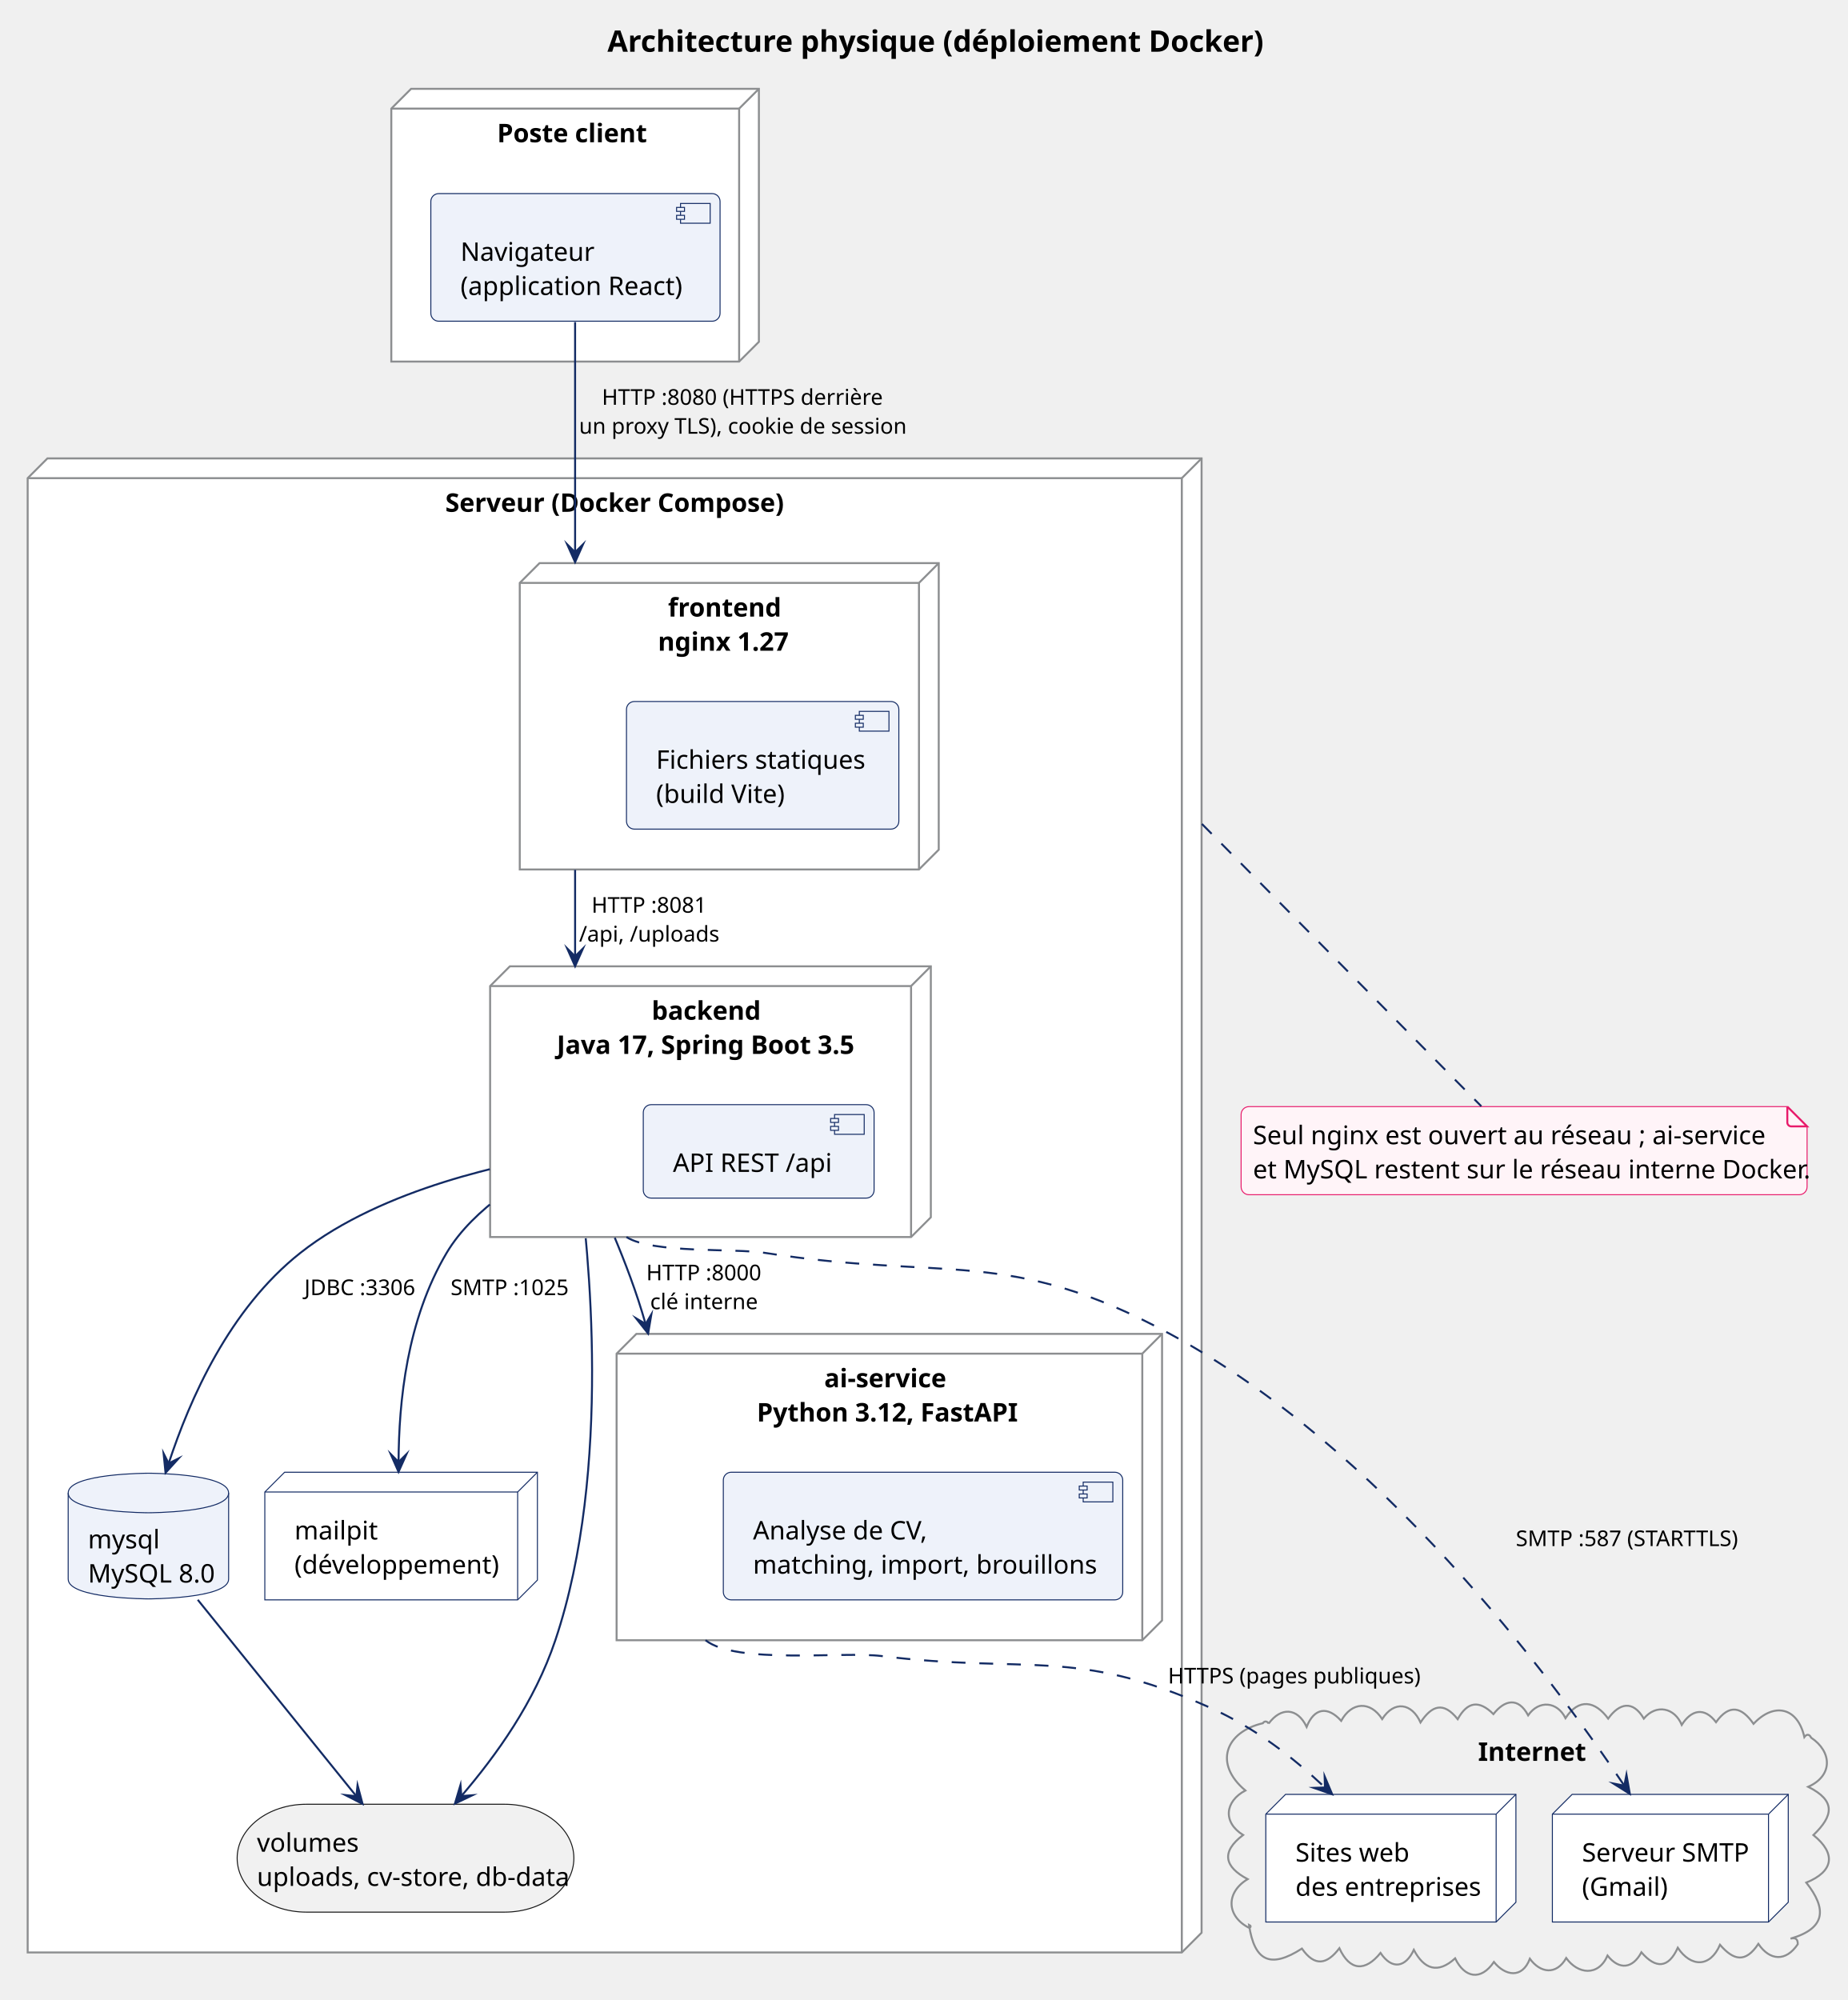
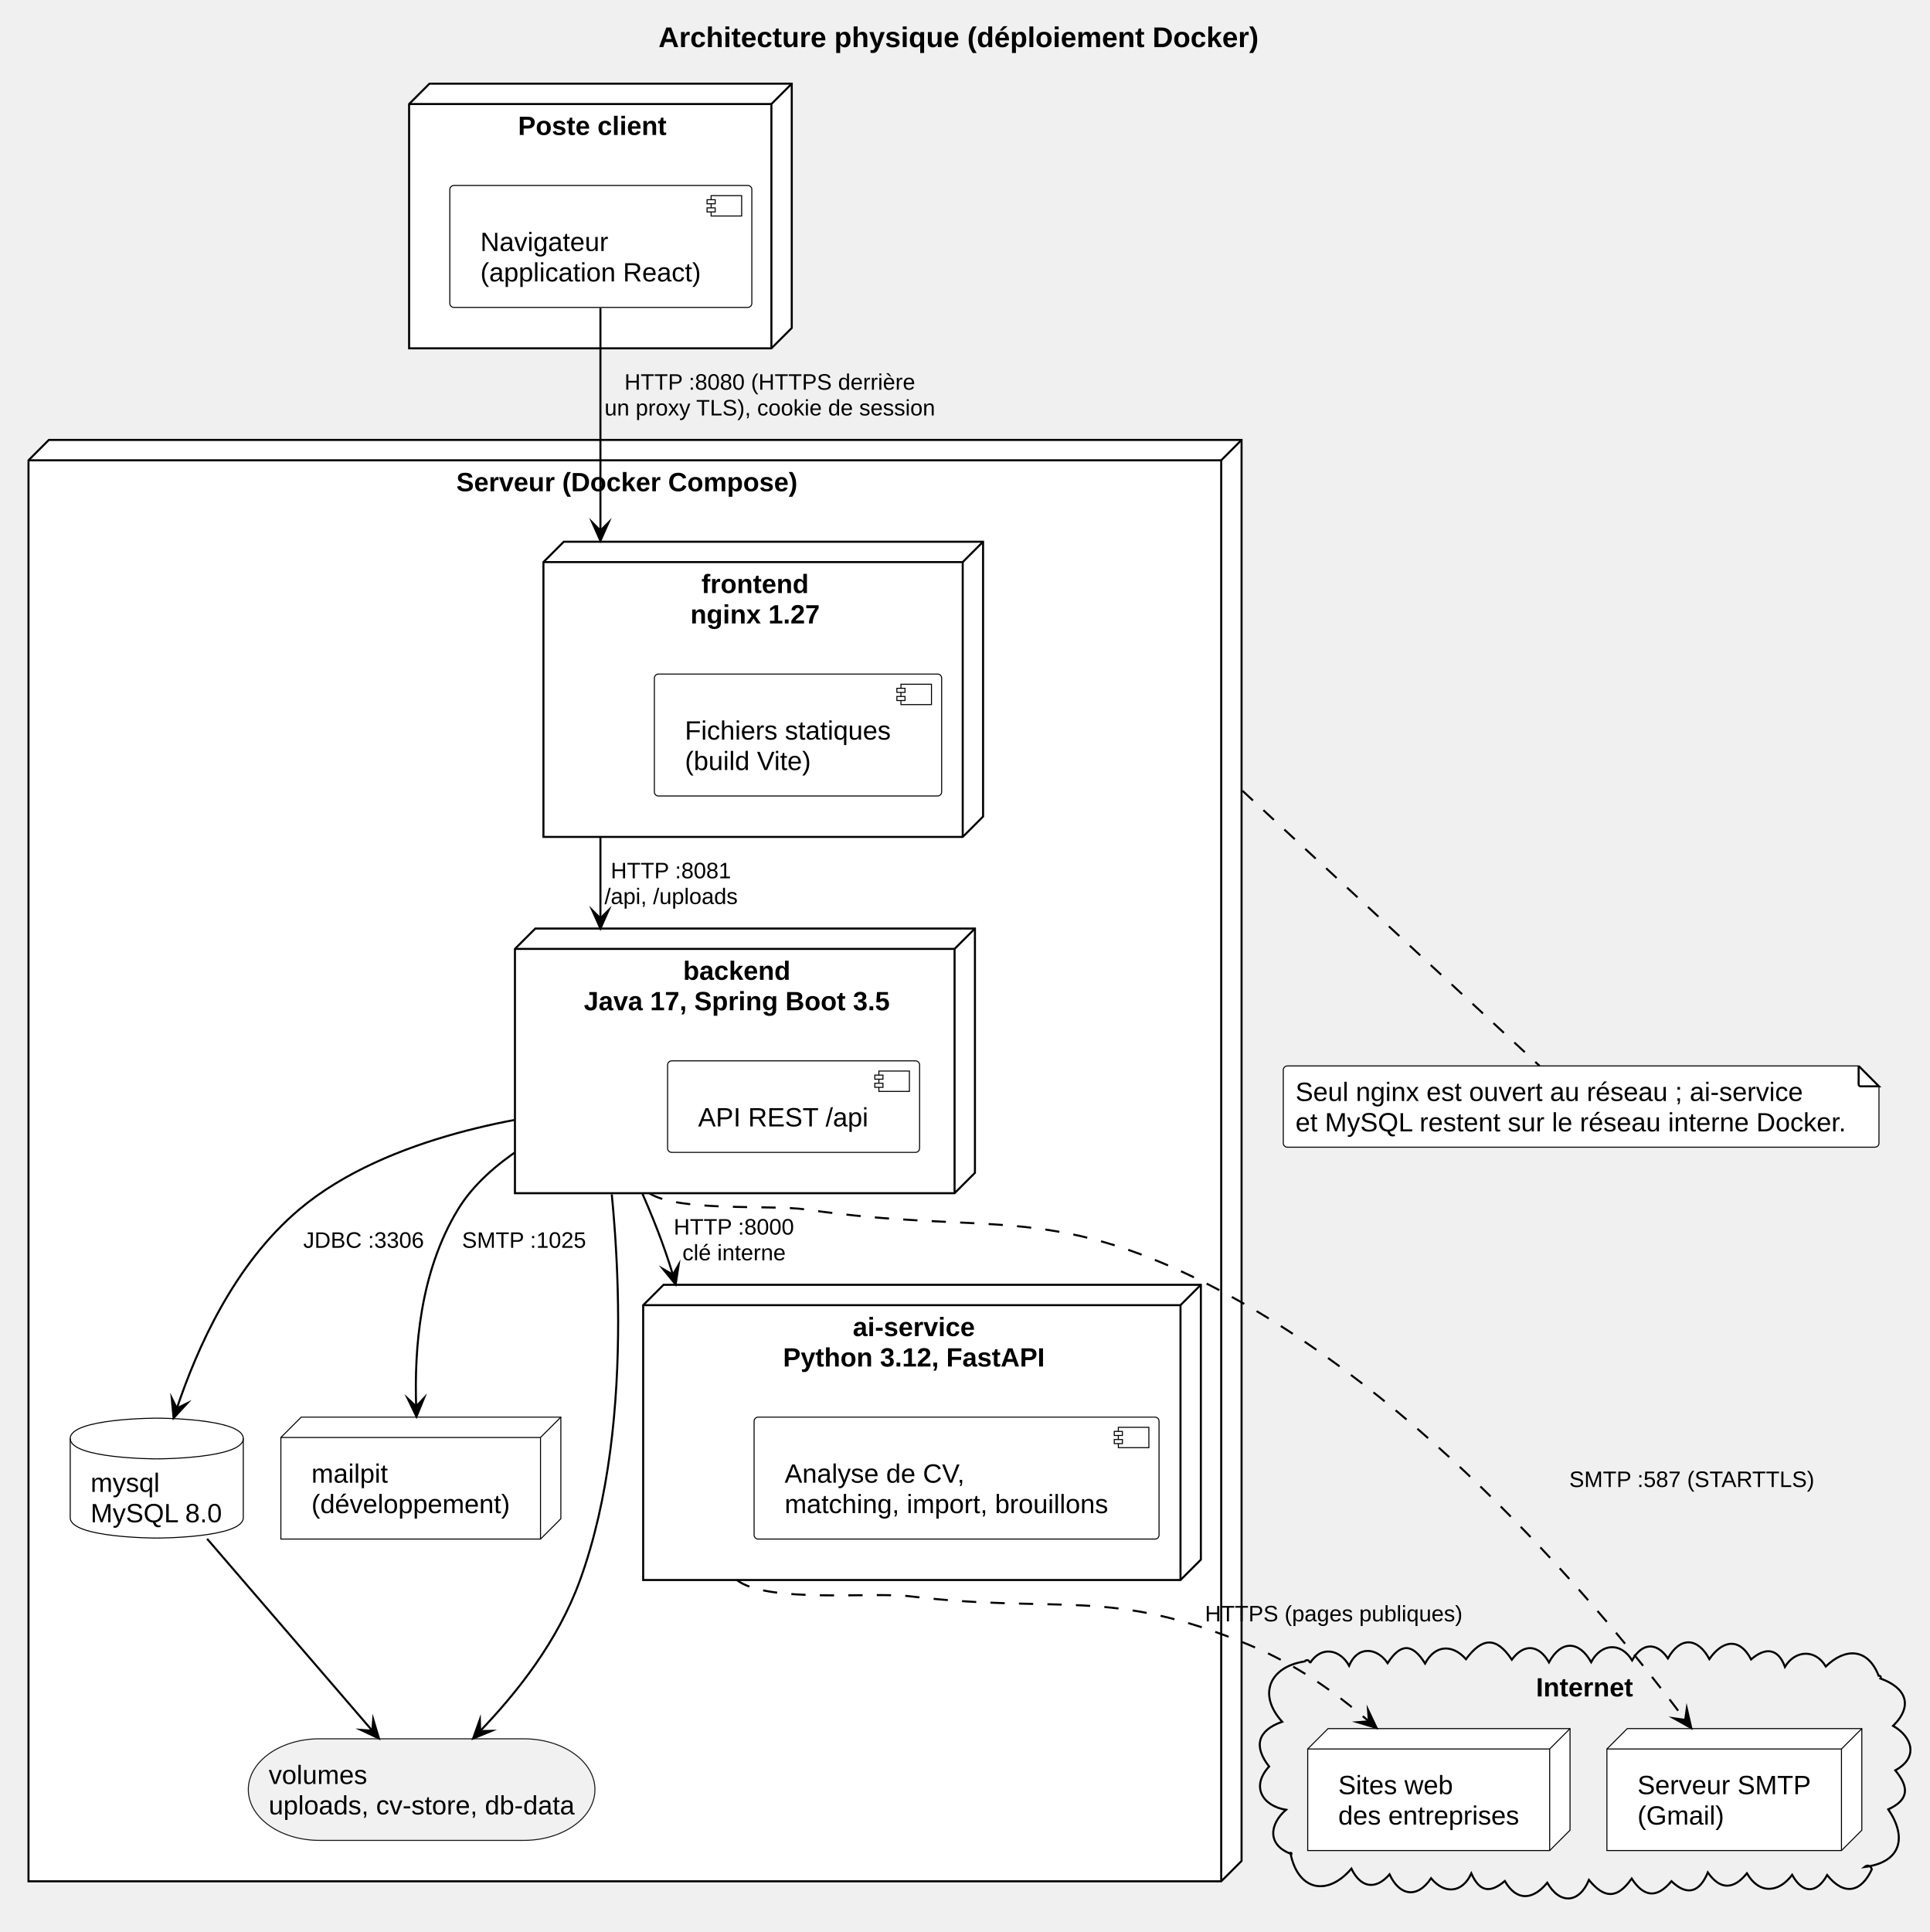
- <svg xmlns="http://www.w3.org/2000/svg" version="1.1" data-diagram-type="DESCRIPTION" style="width:935px;height:1012px;background:#FFFFFF;" width="935px" height="1012px" viewBox="0 0 935 1012" zoomAndPan="magnify" preserveAspectRatio="none" contentStyleType="text/css">
+ <svg xmlns="http://www.w3.org/2000/svg" version="1.1" data-diagram-type="DESCRIPTION" style="width:948px;height:949px;background:#FFFFFF;" width="948px" height="949px" viewBox="0 0 948 949" zoomAndPan="magnify" preserveAspectRatio="none" contentStyleType="text/css">
  <defs />
  <g font-family="sans-serif" lengthAdjust="spacing">
    <g class="title" data-source-line="3">
-       <text x="307.357" y="26.187" fill="#000" font-size="15" textLength="313.572" font-weight="700" font-family="'Segoe UI'">Architecture physique (déploiement Docker)</text>
+       <text x="323.523" y="23.132" fill="#000" font-size="14" textLength="294.841" font-weight="700" font-family="'Arial'">Architecture physique (déploiement Docker)</text>
    </g>
    <g class="cluster" data-qualified-name="client" id="ent0001" data-source-line="5">
-       <polygon points="198,54.951,208,44.951,384,44.951,384,172.951,374,182.951,198,182.951,198,54.951" fill="#FFF" style="stroke:#8C8E90;stroke-width:1;stroke-linejoin:miter;stroke-miterlimit:10;" />
-       <line x1="374" y1="54.951" x2="384" y2="44.951" style="stroke:#8C8E90;stroke-width:1;" />
-       <line x1="198" y1="54.951" x2="374" y2="54.951" style="stroke:#8C8E90;stroke-width:1;" />
-       <line x1="374" y1="54.951" x2="374" y2="182.951" style="stroke:#8C8E90;stroke-width:1;" />
-       <text x="251.542" y="71.979" fill="#000" font-size="13" textLength="70.916" font-weight="700" font-family="'Segoe UI'">Poste client</text>
+       <polygon points="201,51.099,211,41.099,389,41.099,389,161.099,379,171.099,201,171.099,201,51.099" fill="#FFF" style="stroke:#000;stroke-width:1;stroke-linejoin:miter;stroke-miterlimit:10;" />
+       <line x1="379" y1="51.099" x2="389" y2="41.099" style="stroke:#000;stroke-width:1;" />
+       <line x1="201" y1="51.099" x2="379" y2="51.099" style="stroke:#000;stroke-width:1;" />
+       <line x1="379" y1="51.099" x2="379" y2="171.099" style="stroke:#000;stroke-width:1;" />
+       <text x="254.517" y="66.292" fill="#000" font-size="13" textLength="72.966" font-weight="700" font-family="'Arial'">Poste client</text>
    </g>
    <g class="cluster" data-qualified-name="host" id="ent0003" data-source-line="9">
-       <polygon points="14,241.951,24,231.951,608,231.951,608,977.951,598,987.951,14,987.951,14,241.951" fill="#FFF" style="stroke:#8C8E90;stroke-width:1;stroke-linejoin:miter;stroke-miterlimit:10;" />
-       <line x1="598" y1="241.951" x2="608" y2="231.951" style="stroke:#8C8E90;stroke-width:1;" />
-       <line x1="14" y1="241.951" x2="598" y2="241.951" style="stroke:#8C8E90;stroke-width:1;" />
-       <line x1="598" y1="241.951" x2="598" y2="987.951" style="stroke:#8C8E90;stroke-width:1;" />
-       <text x="225.322" y="258.979" fill="#000" font-size="13" textLength="163.357" font-weight="700" font-family="'Segoe UI'">Serveur (Docker Compose)</text>
+       <polygon points="14,226.099,24,216.099,610,216.099,610,914.099,600,924.099,14,924.099,14,226.099" fill="#FFF" style="stroke:#000;stroke-width:1;stroke-linejoin:miter;stroke-miterlimit:10;" />
+       <line x1="600" y1="226.099" x2="610" y2="216.099" style="stroke:#000;stroke-width:1;" />
+       <line x1="14" y1="226.099" x2="600" y2="226.099" style="stroke:#000;stroke-width:1;" />
+       <line x1="600" y1="226.099" x2="600" y2="924.099" style="stroke:#000;stroke-width:1;" />
+       <text x="224.195" y="241.292" fill="#000" font-size="13" textLength="167.61" font-weight="700" font-family="'Arial'">Serveur (Docker Compose)</text>
    </g>
    <g class="cluster" data-qualified-name="host.nginx" id="ent0004" data-source-line="10">
-       <polygon points="263,294.951,273,284.951,475,284.951,475,429.951,465,439.951,263,439.951,263,294.951" fill="#FFF" style="stroke:#8C8E90;stroke-width:1;stroke-linejoin:miter;stroke-miterlimit:10;" />
-       <line x1="465" y1="294.951" x2="475" y2="284.951" style="stroke:#8C8E90;stroke-width:1;" />
-       <line x1="263" y1="294.951" x2="465" y2="294.951" style="stroke:#8C8E90;stroke-width:1;" />
-       <line x1="465" y1="294.951" x2="465" y2="439.951" style="stroke:#8C8E90;stroke-width:1;" />
-       <text x="338.013" y="311.979" fill="#000" font-size="13" textLength="53.974" font-weight="700" font-family="'Segoe UI'">frontend</text>
-       <text x="332.903" y="329.271" fill="#000" font-size="13" textLength="64.194" font-weight="700" font-family="'Segoe UI'">nginx 1.27</text>
+       <polygon points="267,276.099,277,266.099,483,266.099,483,401.099,473,411.099,267,411.099,267,276.099" fill="#FFF" style="stroke:#000;stroke-width:1;stroke-linejoin:miter;stroke-miterlimit:10;" />
+       <line x1="473" y1="276.099" x2="483" y2="266.099" style="stroke:#000;stroke-width:1;" />
+       <line x1="267" y1="276.099" x2="473" y2="276.099" style="stroke:#000;stroke-width:1;" />
+       <line x1="473" y1="276.099" x2="473" y2="411.099" style="stroke:#000;stroke-width:1;" />
+       <text x="344.645" y="291.292" fill="#000" font-size="13" textLength="52.711" font-weight="700" font-family="'Arial'">frontend</text>
+       <text x="339.211" y="306.241" fill="#000" font-size="13" textLength="63.578" font-weight="700" font-family="'Arial'">nginx 1.27</text>
    </g>
    <g class="cluster" data-qualified-name="host.backend" id="ent0006" data-source-line="13">
-       <polygon points="248,498.951,258,488.951,471,488.951,471,615.951,461,625.951,248,625.951,248,498.951" fill="#FFF" style="stroke:#8C8E90;stroke-width:1;stroke-linejoin:miter;stroke-miterlimit:10;" />
-       <line x1="461" y1="498.951" x2="471" y2="488.951" style="stroke:#8C8E90;stroke-width:1;" />
-       <line x1="248" y1="498.951" x2="461" y2="498.951" style="stroke:#8C8E90;stroke-width:1;" />
-       <line x1="461" y1="498.951" x2="461" y2="625.951" style="stroke:#8C8E90;stroke-width:1;" />
-       <text x="329.744" y="515.979" fill="#000" font-size="13" textLength="51.511" font-weight="700" font-family="'Segoe UI'">backend</text>
-       <text x="281.728" y="533.271" fill="#000" font-size="13" textLength="147.545" font-weight="700" font-family="'Segoe UI'">Java 17, Spring Boot 3.5</text>
+       <polygon points="253,466.099,263,456.099,479,456.099,479,576.099,469,586.099,253,586.099,253,466.099" fill="#FFF" style="stroke:#000;stroke-width:1;stroke-linejoin:miter;stroke-miterlimit:10;" />
+       <line x1="469" y1="466.099" x2="479" y2="456.099" style="stroke:#000;stroke-width:1;" />
+       <line x1="253" y1="466.099" x2="469" y2="466.099" style="stroke:#000;stroke-width:1;" />
+       <line x1="469" y1="466.099" x2="469" y2="586.099" style="stroke:#000;stroke-width:1;" />
+       <text x="335.629" y="481.292" fill="#000" font-size="13" textLength="52.743" font-weight="700" font-family="'Arial'">backend</text>
+       <text x="286.863" y="496.241" fill="#000" font-size="13" textLength="150.274" font-weight="700" font-family="'Arial'">Java 17, Spring Boot 3.5</text>
    </g>
    <g class="cluster" data-qualified-name="host.ai" id="ent0008" data-source-line="16">
-       <polygon points="312,684.951,322,674.951,588,674.951,588,819.951,578,829.951,312,829.951,312,684.951" fill="#FFF" style="stroke:#8C8E90;stroke-width:1;stroke-linejoin:miter;stroke-miterlimit:10;" />
-       <line x1="578" y1="684.951" x2="588" y2="674.951" style="stroke:#8C8E90;stroke-width:1;" />
-       <line x1="312" y1="684.951" x2="578" y2="684.951" style="stroke:#8C8E90;stroke-width:1;" />
-       <line x1="578" y1="684.951" x2="578" y2="829.951" style="stroke:#8C8E90;stroke-width:1;" />
-       <text x="417.058" y="701.979" fill="#000" font-size="13" textLength="57.884" font-weight="700" font-family="'Segoe UI'">ai-service</text>
-       <text x="382.946" y="719.271" fill="#000" font-size="13" textLength="126.109" font-weight="700" font-family="'Segoe UI'">Python 3.12, FastAPI</text>
+       <polygon points="316,641.099,326,631.099,590,631.099,590,766.099,580,776.099,316,776.099,316,641.099" fill="#FFF" style="stroke:#000;stroke-width:1;stroke-linejoin:miter;stroke-miterlimit:10;" />
+       <line x1="580" y1="641.099" x2="590" y2="631.099" style="stroke:#000;stroke-width:1;" />
+       <line x1="316" y1="641.099" x2="580" y2="641.099" style="stroke:#000;stroke-width:1;" />
+       <line x1="580" y1="641.099" x2="580" y2="776.099" style="stroke:#000;stroke-width:1;" />
+       <text x="419.004" y="656.292" fill="#000" font-size="13" textLength="59.992" font-weight="700" font-family="'Arial'">ai-service</text>
+       <text x="384.705" y="671.241" fill="#000" font-size="13" textLength="128.591" font-weight="700" font-family="'Arial'">Python 3.12, FastAPI</text>
    </g>
    <g class="cluster" data-qualified-name="internet" id="ent0013" data-source-line="24">
-       <path d="M641.926,872.145 C648.128,863.686 656.527,864.017 661.16,873.8 C664.962,864.143 671.814,863.155 678.634,870.742 C683.898,861.15 693.302,860.465 699.384,869.848 C705.484,860.261 714.377,861.778 718.781,871.547 C724.492,862.98 730.325,860.766 737.59,869.897 C742.573,860.935 748.393,860.116 755.667,867.338 C761.273,860.156 768.209,858.527 773.236,867.951 C778.665,860.133 787.941,860.904 792.142,869.376 C798.916,859.04 807.177,860.684 813.735,869.617 C819.345,861.809 826.151,860.081 831.77,869.608 C838.09,862.029 847.353,864.088 850.965,872.798 C855.729,865.22 862.322,863.538 868.31,871.425 C875.109,861.961 881.284,863.684 887.284,872.265 C897.541,861.298 909.562,863.689 913,878.951 C914.154,877.344 915.576,877.423 916.422,879.258 C926.986,886.306 927.648,898.453 914.95,904.124 C929.105,911.23 927.652,918.828 917.58,928.543 C929.287,937.977 927.772,946.981 913.978,952.597 C924.391,965.783 924.019,975.765 906,980.951 C908.499,980.329 909.73,981.083 909.664,983.781 C903.677,992.685 895.563,992.203 889.731,983.605 C883.244,993.38 877.227,992.069 870.324,984.06 C865.279,995.769 855.522,995.396 848.958,985.567 C844.164,996.208 837.712,996.167 830.554,987.865 C826.144,996.144 819.362,997.005 813.418,989.533 C808.685,1000.299 798.358,998.925 792.503,990.774 C787.501,999.561 779.437,998.424 774.121,991.134 C770.134,1001.55 761.456,999.641 755.924,992.76 C749.28,1002.459 741.099,1000.843 736.29,990.925 C727.471,998.958 720.554,996.405 715.397,986.629 C711.231,995.598 704.333,996.856 698.541,988.182 C690.816,997.724 683.04,997.386 677.721,985.811 C671.399,994.117 665.256,995.269 658.772,985.985 C643.036,996.12 634.759,992.685 632,973.951 C632.943,974.382 633.064,974.891 632.286,975.617 C620.496,969.773 620.095,957.594 631.318,950.85 C619.561,944.663 617.659,937.081 629.017,928.513 C618.56,922.023 619.859,911.419 630.165,905.987 C613.98,892.431 620.063,876.39 639,871.951 C639.827,870.643 641.269,870.887 641.926,872.145" style="stroke:#8C8E90;stroke-width:1;" fill="none" />
-       <text x="747.896" y="890.979" fill="#000" font-size="13" textLength="49.207" font-weight="700" font-family="'Segoe UI'">Internet</text>
+       <path d="M643.623,816.894 C649.186,808.232 658.417,810.162 662.837,818.209 C666.942,808.285 676.48,809.15 681.772,816.94 C688.141,807.016 693.977,807.127 700.164,817.109 C705.055,807.886 713.59,807.479 720.251,814.985 C728.168,804.353 735.102,803.699 742.785,815.224 C748.884,806.988 756.152,807.974 761.033,816.546 C766.942,805.619 775.748,805.768 781.766,816.441 C786.598,807.283 796.249,806.351 801.882,815.564 C806.585,807.053 813.83,806.266 819.464,814.592 C825.519,803.778 834.144,804.309 839.839,814.933 C845.967,806.062 854.395,803.81 860.356,815.103 C867.126,809.178 873.584,809.349 876.968,818.768 C881.97,810.47 891.879,809.901 897.041,818.58 C906.451,809.361 917.595,809.312 923,823.099 C923.858,823.119 924.345,823.598 923.87,824.467 C935.933,828.787 940.526,837.403 930.116,847.752 C939.435,853.063 942.887,863.25 931.185,869.591 C937.729,877.574 938.354,883.872 927.734,888.766 C937.049,902.471 934.185,914.783 916,917.099 C917.576,915.799 919.03,916.358 919.665,918.197 C914.333,929.755 905.852,931.235 897.707,921.037 C892.488,930.413 885.611,930.23 880.516,920.924 C873.876,929.843 864.277,930.555 858.298,920.164 C851.82,928.172 845.189,928.524 839.074,919.747 C835.185,929.169 829.228,931.744 821.214,924.051 C814.059,932.628 807.643,931.927 801.668,922.752 C794.635,932.758 788.329,932.785 780.672,923.429 C775.949,934.911 766.408,935.689 760.193,924.795 C753.455,933.056 745.341,934.36 739.345,923.965 C731.95,930.226 726.835,929.127 722.891,920.221 C718.473,929.961 709.666,930.582 703.117,922.599 C696.295,932.778 687.591,931.246 682.707,920.691 C675.682,928.75 668.399,927.105 663.967,917.88 C652.071,931.865 637.474,928.552 634,910.099 C634.441,910.018 634.666,910.309 634.522,910.719 C622.297,906.27 623.779,895.933 631.828,888.973 C620.35,887.095 614.395,877.633 623.529,867.71 C615.72,857.693 617.922,849.942 629.958,845.728 C617.688,832.246 623.962,818.657 641,816.099 C642.113,814.887 643.292,815.528 643.623,816.894" style="stroke:#000;stroke-width:1;" fill="none" />
+       <text x="754.665" y="833.292" fill="#000" font-size="13" textLength="47.671" font-weight="700" font-family="'Arial'">Internet</text>
    </g>
    <g class="entity" data-qualified-name="GMN25" id="ent0026" data-source-line="40">
-       <path d="M628,563.951 L628,600.533 A4,4 0 0 0 632,604.533 L910.383,604.533 A4,4 0 0 0 914.383,600.533 L914.383,569.951 L904.383,559.951 L632,559.951 A4,4 0 0 0 628,563.951" style="stroke:#E81B6B;stroke-width:0.5;" fill="#FFF4F8" />
-       <path d="M904.383,559.951 L904.383,567.951 A2,2 0 0 0 906.383,569.951 L914.383,569.951 L904.383,559.951" style="stroke:#E81B6B;stroke-width:1;" fill="#FFF4F8" />
-       <text x="634" y="578.979" fill="#000" font-size="13" textLength="242.633" font-family="'Segoe UI'">Seul nginx est ouvert au réseau ; ai-service</text>
-       <text x="634" y="596.271" fill="#000" font-size="13" textLength="265.383" font-family="'Segoe UI'">et MySQL restent sur le réseau interne Docker.</text>
+       <path d="M630.5,525.599 L630.5,561.496 A2,2 0 0 0 632.5,563.496 L921.173,563.496 A2,2 0 0 0 923.173,561.496 L923.173,533.599 L913.173,523.599 L632.5,523.599 A2,2 0 0 0 630.5,525.599" style="stroke:#000;stroke-width:0.5;" fill="#FFF" />
+       <path d="M913.173,523.599 L913.173,532.599 A1,1 0 0 0 914.173,533.599 L923.173,533.599 L913.173,523.599" style="stroke:#000;stroke-width:1;" fill="#FFF" />
+       <text x="636.5" y="540.792" fill="#000" font-size="13" textLength="249.298" font-family="'Arial'">Seul nginx est ouvert au réseau ; ai-service</text>
+       <text x="636.5" y="555.741" fill="#000" font-size="13" textLength="271.673" font-family="'Arial'">et MySQL restent sur le réseau interne Docker.</text>
    </g>
    <g class="entity" data-qualified-name="client.browser" id="ent0002" data-source-line="6">
-       <rect x="218" y="97.951" width="146.349" height="64.582" fill="#EEF2FA" style="stroke:#132B64;stroke-width:0.5;" rx="4" ry="4" />
-       <rect x="344.349" y="102.951" width="15" height="10" fill="#EEF2FA" style="stroke:#132B64;stroke-width:0.5;" />
-       <rect x="342.349" y="104.951" width="4" height="2" fill="#EEF2FA" style="stroke:#132B64;stroke-width:0.5;" />
-       <rect x="342.349" y="108.951" width="4" height="2" fill="#EEF2FA" style="stroke:#132B64;stroke-width:0.5;" />
-       <text x="233" y="131.979" fill="#000" font-size="13" textLength="63.064" font-family="'Segoe UI'">Navigateur</text>
-       <text x="233" y="149.271" fill="#000" font-size="13" textLength="106.349" font-family="'Segoe UI'">(application React)</text>
+       <rect x="221" y="91.099" width="148.386" height="59.897" fill="#FFF" style="stroke:#000;stroke-width:0.5;" rx="2" ry="2" />
+       <rect x="349.386" y="96.099" width="15" height="10" fill="#FFF" style="stroke:#000;stroke-width:0.5;" />
+       <rect x="347.386" y="98.099" width="4" height="2" fill="#FFF" style="stroke:#000;stroke-width:0.5;" />
+       <rect x="347.386" y="102.099" width="4" height="2" fill="#FFF" style="stroke:#000;stroke-width:0.5;" />
+       <text x="236" y="123.292" fill="#000" font-size="13" textLength="62.867" font-family="'Arial'">Navigateur</text>
+       <text x="236" y="138.241" fill="#000" font-size="13" textLength="108.386" font-family="'Arial'">(application React)</text>
    </g>
    <g class="entity" data-qualified-name="host.mysql" id="ent0010" data-source-line="19">
-       <path d="M34.5,755.451 C34.5,745.451 75.093,745.451 75.093,745.451 C75.093,745.451 115.685,745.451 115.685,755.451 L115.685,799.033 C115.685,809.033 75.093,809.033 75.093,809.033 C75.093,809.033 34.5,809.033 34.5,799.033 L34.5,755.451" style="stroke:#132B64;stroke-width:0.5;" fill="#EEF2FA" />
-       <path d="M34.5,755.451 C34.5,765.451 75.093,765.451 75.093,765.451 C75.093,765.451 115.685,765.451 115.685,755.451" style="stroke:#132B64;stroke-width:0.5;" fill="none" />
-       <text x="44.5" y="783.479" fill="#000" font-size="13" textLength="33.808" font-family="'Segoe UI'">mysql</text>
-       <text x="44.5" y="800.771" fill="#000" font-size="13" textLength="61.185" font-family="'Segoe UI'">MySQL 8.0</text>
+       <path d="M34.5,706.599 C34.5,696.599 77.013,696.599 77.013,696.599 C77.013,696.599 119.525,696.599 119.525,706.599 L119.525,745.496 C119.525,755.496 77.013,755.496 77.013,755.496 C77.013,755.496 34.5,755.496 34.5,745.496 L34.5,706.599" style="stroke:#000;stroke-width:0.5;" fill="#FFF" />
+       <path d="M34.5,706.599 C34.5,716.599 77.013,716.599 77.013,716.599 C77.013,716.599 119.525,716.599 119.525,706.599" style="stroke:#000;stroke-width:0.5;" fill="none" />
+       <text x="44.5" y="732.792" fill="#000" font-size="13" textLength="33.947" font-family="'Arial'">mysql</text>
+       <text x="44.5" y="747.741" fill="#000" font-size="13" textLength="65.025" font-family="'Arial'">MySQL 8.0</text>
    </g>
    <g class="entity" data-qualified-name="host.mailpit" id="ent0011" data-source-line="20">
-       <polygon points="134,754.951,144,744.951,271.932,744.951,271.932,799.533,261.932,809.533,134,809.533,134,754.951" fill="#FFF" style="stroke:#132B64;stroke-width:0.5;stroke-linejoin:miter;stroke-miterlimit:10;" />
-       <line x1="261.932" y1="754.951" x2="271.932" y2="744.951" style="stroke:#132B64;stroke-width:0.5;" />
-       <line x1="134" y1="754.951" x2="261.932" y2="754.951" style="stroke:#132B64;stroke-width:0.5;" />
-       <line x1="261.932" y1="754.951" x2="261.932" y2="809.533" style="stroke:#132B64;stroke-width:0.5;" />
-       <text x="149" y="778.979" fill="#000" font-size="13" textLength="39.305" font-family="'Segoe UI'">mailpit</text>
-       <text x="149" y="796.271" fill="#000" font-size="13" textLength="97.932" font-family="'Segoe UI'">(développement)</text>
+       <polygon points="138,706.099,148,696.099,275.557,696.099,275.557,745.996,265.557,755.996,138,755.996,138,706.099" fill="#FFF" style="stroke:#000;stroke-width:0.5;stroke-linejoin:miter;stroke-miterlimit:10;" />
+       <line x1="265.557" y1="706.099" x2="275.557" y2="696.099" style="stroke:#000;stroke-width:0.5;" />
+       <line x1="138" y1="706.099" x2="265.557" y2="706.099" style="stroke:#000;stroke-width:0.5;" />
+       <line x1="265.557" y1="706.099" x2="265.557" y2="755.996" style="stroke:#000;stroke-width:0.5;" />
+       <text x="153" y="728.292" fill="#000" font-size="13" textLength="37.565" font-family="'Arial'">mailpit</text>
+       <text x="153" y="743.241" fill="#000" font-size="13" textLength="97.557" font-family="'Arial'">(développement)</text>
    </g>
    <g class="entity" data-qualified-name="host.volumes" id="ent0012" data-source-line="21">
-       <rect x="120" y="912.951" width="170.382" height="54.582" fill="#F1F1F1" style="stroke:#181818;stroke-width:0.5;" rx="35" ry="35" />
-       <text x="130" y="936.979" fill="#000" font-size="13" textLength="47.861" font-family="'Segoe UI'">volumes</text>
-       <text x="130" y="954.271" fill="#000" font-size="13" textLength="150.382" font-family="'Segoe UI'">uploads, cv-store, db-data</text>
+       <rect x="122" y="854.099" width="170.306" height="49.897" fill="#F1F1F1" style="stroke:#181818;stroke-width:0.5;" rx="35" ry="35" />
+       <text x="132" y="876.292" fill="#000" font-size="13" textLength="48.407" font-family="'Arial'">volumes</text>
+       <text x="132" y="891.241" fill="#000" font-size="13" textLength="150.306" font-family="'Arial'">uploads, cv-store, db-data</text>
    </g>
    <g class="entity" data-qualified-name="host.nginx.static" id="ent0005" data-source-line="11">
-       <rect x="317" y="354.951" width="137.817" height="64.582" fill="#EEF2FA" style="stroke:#132B64;stroke-width:0.5;" rx="4" ry="4" />
-       <rect x="434.817" y="359.951" width="15" height="10" fill="#EEF2FA" style="stroke:#132B64;stroke-width:0.5;" />
-       <rect x="432.817" y="361.951" width="4" height="2" fill="#EEF2FA" style="stroke:#132B64;stroke-width:0.5;" />
-       <rect x="432.817" y="365.951" width="4" height="2" fill="#EEF2FA" style="stroke:#132B64;stroke-width:0.5;" />
-       <text x="332" y="388.979" fill="#000" font-size="13" textLength="97.817" font-family="'Segoe UI'">Fichiers statiques</text>
-       <text x="332" y="406.271" fill="#000" font-size="13" textLength="62.785" font-family="'Segoe UI'">(build Vite)</text>
+       <rect x="321.5" y="331.099" width="141.15" height="59.897" fill="#FFF" style="stroke:#000;stroke-width:0.5;" rx="2" ry="2" />
+       <rect x="442.65" y="336.099" width="15" height="10" fill="#FFF" style="stroke:#000;stroke-width:0.5;" />
+       <rect x="440.65" y="338.099" width="4" height="2" fill="#FFF" style="stroke:#000;stroke-width:0.5;" />
+       <rect x="440.65" y="342.099" width="4" height="2" fill="#FFF" style="stroke:#000;stroke-width:0.5;" />
+       <text x="336.5" y="363.292" fill="#000" font-size="13" textLength="101.15" font-family="'Arial'">Fichiers statiques</text>
+       <text x="336.5" y="378.241" fill="#000" font-size="13" textLength="62.137" font-family="'Arial'">(build Vite)</text>
    </g>
    <g class="entity" data-qualified-name="host.backend.api" id="ent0007" data-source-line="14">
-       <rect x="325.5" y="558.951" width="116.788" height="47.291" fill="#EEF2FA" style="stroke:#132B64;stroke-width:0.5;" rx="4" ry="4" />
-       <rect x="422.288" y="563.951" width="15" height="10" fill="#EEF2FA" style="stroke:#132B64;stroke-width:0.5;" />
-       <rect x="420.288" y="565.951" width="4" height="2" fill="#EEF2FA" style="stroke:#132B64;stroke-width:0.5;" />
-       <rect x="420.288" y="569.951" width="4" height="2" fill="#EEF2FA" style="stroke:#132B64;stroke-width:0.5;" />
-       <text x="340.5" y="592.979" fill="#000" font-size="13" textLength="76.788" font-family="'Segoe UI'">API REST /api</text>
+       <rect x="328" y="521.099" width="123.808" height="44.949" fill="#FFF" style="stroke:#000;stroke-width:0.5;" rx="2" ry="2" />
+       <rect x="431.808" y="526.099" width="15" height="10" fill="#FFF" style="stroke:#000;stroke-width:0.5;" />
+       <rect x="429.808" y="528.099" width="4" height="2" fill="#FFF" style="stroke:#000;stroke-width:0.5;" />
+       <rect x="429.808" y="532.099" width="4" height="2" fill="#FFF" style="stroke:#000;stroke-width:0.5;" />
+       <text x="343" y="553.292" fill="#000" font-size="13" textLength="83.808" font-family="'Arial'">API REST /api</text>
    </g>
    <g class="entity" data-qualified-name="host.ai.aicomp" id="ent0009" data-source-line="17">
-       <rect x="366" y="744.951" width="202.1" height="64.582" fill="#EEF2FA" style="stroke:#132B64;stroke-width:0.5;" rx="4" ry="4" />
-       <rect x="548.1" y="749.951" width="15" height="10" fill="#EEF2FA" style="stroke:#132B64;stroke-width:0.5;" />
-       <rect x="546.1" y="751.951" width="4" height="2" fill="#EEF2FA" style="stroke:#132B64;stroke-width:0.5;" />
-       <rect x="546.1" y="755.951" width="4" height="2" fill="#EEF2FA" style="stroke:#132B64;stroke-width:0.5;" />
-       <text x="381" y="778.979" fill="#000" font-size="13" textLength="84.627" font-family="'Segoe UI'">Analyse de CV,</text>
-       <text x="381" y="796.271" fill="#000" font-size="13" textLength="162.1" font-family="'Segoe UI'">matching, import, brouillons</text>
+       <rect x="370.5" y="696.099" width="198.958" height="59.897" fill="#FFF" style="stroke:#000;stroke-width:0.5;" rx="2" ry="2" />
+       <rect x="549.458" y="701.099" width="15" height="10" fill="#FFF" style="stroke:#000;stroke-width:0.5;" />
+       <rect x="547.458" y="703.099" width="4" height="2" fill="#FFF" style="stroke:#000;stroke-width:0.5;" />
+       <rect x="547.458" y="707.099" width="4" height="2" fill="#FFF" style="stroke:#000;stroke-width:0.5;" />
+       <text x="385.5" y="728.292" fill="#000" font-size="13" textLength="89.604" font-family="'Arial'">Analyse de CV,</text>
+       <text x="385.5" y="743.241" fill="#000" font-size="13" textLength="158.958" font-family="'Arial'">matching, import, brouillons</text>
    </g>
    <g class="entity" data-qualified-name="internet.smtp" id="ent0014" data-source-line="25">
-       <polygon points="785.5,917.951,795.5,907.951,904.858,907.951,904.858,962.533,894.858,972.533,785.5,972.533,785.5,917.951" fill="#FFF" style="stroke:#132B64;stroke-width:0.5;stroke-linejoin:miter;stroke-miterlimit:10;" />
-       <line x1="894.858" y1="917.951" x2="904.858" y2="907.951" style="stroke:#132B64;stroke-width:0.5;" />
-       <line x1="785.5" y1="917.951" x2="894.858" y2="917.951" style="stroke:#132B64;stroke-width:0.5;" />
-       <line x1="894.858" y1="917.951" x2="894.858" y2="972.533" style="stroke:#132B64;stroke-width:0.5;" />
-       <text x="800.5" y="941.979" fill="#000" font-size="13" textLength="79.358" font-family="'Segoe UI'">Serveur SMTP</text>
-       <text x="800.5" y="959.271" fill="#000" font-size="13" textLength="40.873" font-family="'Segoe UI'">(Gmail)</text>
+       <polygon points="789.5,859.099,799.5,849.099,914.743,849.099,914.743,898.996,904.743,908.996,789.5,908.996,789.5,859.099" fill="#FFF" style="stroke:#000;stroke-width:0.5;stroke-linejoin:miter;stroke-miterlimit:10;" />
+       <line x1="904.743" y1="859.099" x2="914.743" y2="849.099" style="stroke:#000;stroke-width:0.5;" />
+       <line x1="789.5" y1="859.099" x2="904.743" y2="859.099" style="stroke:#000;stroke-width:0.5;" />
+       <line x1="904.743" y1="859.099" x2="904.743" y2="908.996" style="stroke:#000;stroke-width:0.5;" />
+       <text x="804.5" y="881.292" fill="#000" font-size="13" textLength="85.243" font-family="'Arial'">Serveur SMTP</text>
+       <text x="804.5" y="896.241" fill="#000" font-size="13" textLength="42.605" font-family="'Arial'">(Gmail)</text>
    </g>
    <g class="entity" data-qualified-name="internet.sites" id="ent0015" data-source-line="26">
-       <polygon points="640.5,917.951,650.5,907.951,767.05,907.951,767.05,962.533,757.05,972.533,640.5,972.533,640.5,917.951" fill="#FFF" style="stroke:#132B64;stroke-width:0.5;stroke-linejoin:miter;stroke-miterlimit:10;" />
-       <line x1="757.05" y1="917.951" x2="767.05" y2="907.951" style="stroke:#132B64;stroke-width:0.5;" />
-       <line x1="640.5" y1="917.951" x2="757.05" y2="917.951" style="stroke:#132B64;stroke-width:0.5;" />
-       <line x1="757.05" y1="917.951" x2="757.05" y2="972.533" style="stroke:#132B64;stroke-width:0.5;" />
-       <text x="655.5" y="941.979" fill="#000" font-size="13" textLength="54.171" font-family="'Segoe UI'">Sites web</text>
-       <text x="655.5" y="959.271" fill="#000" font-size="13" textLength="86.55" font-family="'Segoe UI'">des entreprises</text>
+       <polygon points="642.5,859.099,652.5,849.099,771.38,849.099,771.38,898.996,761.38,908.996,642.5,908.996,642.5,859.099" fill="#FFF" style="stroke:#000;stroke-width:0.5;stroke-linejoin:miter;stroke-miterlimit:10;" />
+       <line x1="761.38" y1="859.099" x2="771.38" y2="849.099" style="stroke:#000;stroke-width:0.5;" />
+       <line x1="642.5" y1="859.099" x2="761.38" y2="859.099" style="stroke:#000;stroke-width:0.5;" />
+       <line x1="761.38" y1="859.099" x2="761.38" y2="908.996" style="stroke:#000;stroke-width:0.5;" />
+       <text x="657.5" y="881.292" fill="#000" font-size="13" textLength="56.361" font-family="'Arial'">Sites web</text>
+       <text x="657.5" y="896.241" fill="#000" font-size="13" textLength="88.88" font-family="'Arial'">des entreprises</text>
    </g>
    <g class="link" data-entity-1="ent0002" data-entity-2="ent0004" id="lnk16" data-link-type="dependency">
-       <polygon points="291,284.444,295,275.444,291,279.444,287,275.444,291,284.444" fill="#132B64" style="stroke:#132B64;stroke-width:1;stroke-linejoin:miter;stroke-miterlimit:10;" />
-       <path d="M291,162.975 C291,191.558 291,235.415 291,276.731 C291,279.313 291,276.886 291,279.444" style="stroke:#132B64;stroke-width:1;" fill="none" />
-       <text x="304.559" y="204.821" fill="#000" font-size="11" textLength="133.171" font-family="'Segoe UI'">HTTP :8080 (HTTPS derrière</text>
-       <text x="293" y="219.452" fill="#000" font-size="11" textLength="156.288" font-family="'Segoe UI'">un proxy TLS), cookie de session</text>
+       <polygon points="295,265.629,299,256.629,295,260.629,291,256.629,295,265.629" fill="#000" style="stroke:#000;stroke-width:1;stroke-linejoin:miter;stroke-miterlimit:10;" />
+       <path d="M295,151.282 C295,177.721 295,218.302 295,256.682 C295,259.081 295,261.471 295,263.848 C295,264.443 295,260.036 295,260.629" style="stroke:#000;stroke-width:1;" fill="none" />
+       <text x="306.8" y="191.417" fill="#000" font-size="11" textLength="143.038" font-family="'Arial'">HTTP :8080 (HTTPS derrière</text>
+       <text x="297" y="204.065" fill="#000" font-size="11" textLength="162.637" font-family="'Arial'">un proxy TLS), cookie de session</text>
    </g>
    <g class="link" data-entity-1="ent0004" data-entity-2="ent0006" id="lnk17" data-link-type="dependency">
-       <polygon points="291,488.916,295,479.916,291,483.916,287,479.916,291,488.916" fill="#132B64" style="stroke:#132B64;stroke-width:1;stroke-linejoin:miter;stroke-miterlimit:10;" />
-       <path d="M291,440.149 C291,440.627 291,441.107 291,441.589 C291,443.516 291,445.472 291,447.454 C291,451.417 291,455.48 291,459.609 C291,467.869 291,476.394 291,484.92 C291,485.986 291,487.052 291,488.117 C291,488.383 291,483.65 291,483.916" style="stroke:#132B64;stroke-width:1;" fill="none" />
-       <text x="299.314" y="461.821" fill="#000" font-size="11" textLength="54.613" font-family="'Segoe UI'">HTTP :8081</text>
-       <text x="293" y="476.452" fill="#000" font-size="11" textLength="67.241" font-family="'Segoe UI'">/api, /uploads</text>
+       <polygon points="295,456.094,299,447.094,295,451.094,291,447.094,295,456.094" fill="#000" style="stroke:#000;stroke-width:1;stroke-linejoin:miter;stroke-miterlimit:10;" />
+       <path d="M295,411.405 C295,411.627 295,411.849 295,412.071 C295,413.851 295,415.658 295,417.487 C295,421.145 295,424.893 295,428.702 C295,436.319 295,444.178 295,452.041 C295,453.024 295,454.006 295,454.989 C295,455.235 295,455.48 295,455.726 C295,455.848 295,450.971 295,451.094" style="stroke:#000;stroke-width:1;" fill="none" />
+       <text x="300.067" y="431.417" fill="#000" font-size="11" textLength="59.302" font-family="'Arial'">HTTP :8081</text>
+       <text x="297" y="444.065" fill="#000" font-size="11" textLength="65.436" font-family="'Arial'">/api, /uploads</text>
    </g>
    <g class="link" data-entity-1="ent0006" data-entity-2="ent0010" id="lnk18" data-link-type="dependency">
-       <polygon points="83.762,745.243,90.382,737.951,85.33,740.495,82.785,735.443,83.762,745.243" fill="#132B64" style="stroke:#132B64;stroke-width:1;stroke-linejoin:miter;stroke-miterlimit:10;" />
-       <path d="M247.853,591.627 C247.508,591.712 247.161,591.798 246.812,591.885 C245.419,592.233 244.007,592.594 242.576,592.968 C236.855,594.463 230.852,596.168 224.698,598.105 C200.083,605.854 173.056,617.322 152,633.951 C115.919,662.447 96.085,707.922 85.33,740.495" style="stroke:#132B64;stroke-width:1;" fill="none" />
-       <text x="154" y="655.321" fill="#000" font-size="11" textLength="53.872" font-family="'Segoe UI'">JDBC :3306</text>
+       <polygon points="85.289,696.533,91.959,689.286,86.889,691.796,84.379,686.726,85.289,696.533" fill="#000" style="stroke:#000;stroke-width:1;stroke-linejoin:miter;stroke-miterlimit:10;" />
+       <path d="M252.624,550.141 C249.708,550.694 246.697,551.3 243.61,551.964 C237.437,553.292 230.96,554.852 224.33,556.683 C197.81,564.005 168.836,575.654 147,594.099 C114.89,621.221 96.891,662.177 86.889,691.796" style="stroke:#000;stroke-width:1;" fill="none" />
+       <text x="149" y="612.917" fill="#000" font-size="11" textLength="59.308" font-family="'Arial'">JDBC :3306</text>
    </g>
    <g class="link" data-entity-1="ent0006" data-entity-2="ent0008" id="lnk19" data-link-type="dependency">
-       <polygon points="327.955,674.775,329.586,665.062,326.709,669.933,321.839,667.055,327.955,674.775" fill="#132B64" style="stroke:#132B64;stroke-width:1;stroke-linejoin:miter;stroke-miterlimit:10;" />
-       <path d="M311.066,626.274 C311.111,626.383 311.157,626.492 311.202,626.6 C311.293,626.818 311.384,627.036 311.475,627.255 C311.84,628.129 312.204,629.009 312.569,629.897 C315.483,636.995 318.378,644.504 321.026,652.115 C322.35,655.921 323.612,659.752 324.784,663.571 C325.37,665.48 325.933,667.386 326.47,669.285 C326.739,670.234 327.001,671.181 327.256,672.126 C327.384,672.598 327.509,673.07 327.633,673.541 C327.695,673.776 327.757,674.011 327.818,674.246 C327.849,674.364 327.879,674.482 327.909,674.599 C327.925,674.658 326.694,669.874 326.709,669.933" style="stroke:#132B64;stroke-width:1;" fill="none" />
-       <text x="327" y="647.821" fill="#000" font-size="11" textLength="54.613" font-family="'Segoe UI'">HTTP :8000</text>
-       <text x="328.966" y="662.452" fill="#000" font-size="11" textLength="50.682" font-family="'Segoe UI'">clé interne</text>
+       <polygon points="331.955,630.933,333.444,621.198,330.639,626.11,325.726,623.304,331.955,630.933" fill="#000" style="stroke:#000;stroke-width:1;stroke-linejoin:miter;stroke-miterlimit:10;" />
+       <path d="M315.645,586.396 C316.005,587.215 316.366,588.041 316.726,588.873 C319.606,595.525 322.465,602.555 325.084,609.685 C326.394,613.25 327.643,616.84 328.805,620.421 C329.386,622.211 329.945,623.999 330.478,625.78 C330.745,626.671 331.006,627.559 331.259,628.446 C331.386,628.889 331.512,629.332 331.635,629.774 C331.697,629.995 331.758,630.216 331.819,630.437 C331.849,630.547 331.88,630.658 331.91,630.768 C331.925,630.823 330.623,626.055 330.639,626.11" style="stroke:#000;stroke-width:1;" fill="none" />
+       <text x="331" y="606.417" fill="#000" font-size="11" textLength="59.302" font-family="'Arial'">HTTP :8000</text>
+       <text x="335.275" y="619.065" fill="#000" font-size="11" textLength="50.751" font-family="'Arial'">clé interne</text>
    </g>
    <g class="link" data-entity-1="ent0006" data-entity-2="ent0011" id="lnk20" data-link-type="dependency">
-       <polygon points="201.654,744.765,205.691,735.781,201.674,739.765,197.691,735.748,201.654,744.765" fill="#132B64" style="stroke:#132B64;stroke-width:1;stroke-linejoin:miter;stroke-miterlimit:10;" />
-       <path d="M247.879,609.485 C247.797,609.552 247.715,609.62 247.634,609.688 C247.47,609.823 247.307,609.959 247.143,610.096 C246.817,610.369 246.491,610.643 246.167,610.92 C243.57,613.134 241.034,615.468 238.617,617.917 C233.784,622.816 229.425,628.174 226,633.951 C205.808,668.01 201.8,709.309 201.674,739.765" style="stroke:#132B64;stroke-width:1;" fill="none" />
-       <text x="228" y="655.321" fill="#000" font-size="11" textLength="56.762" font-family="'Segoe UI'">SMTP :1025</text>
+       <polygon points="204.614,695.833,208.328,686.711,204.456,690.835,200.332,686.964,204.614,695.833" fill="#000" style="stroke:#000;stroke-width:1;stroke-linejoin:miter;stroke-miterlimit:10;" />
+       <path d="M252.823,566.173 C252.732,566.237 252.64,566.3 252.549,566.364 C252.184,566.62 251.819,566.877 251.455,567.137 C249.999,568.176 248.551,569.25 247.12,570.36 C244.259,572.579 241.465,574.939 238.806,577.438 C233.489,582.436 228.709,587.993 225,594.099 C206.168,625.098 203.567,662.736 204.456,690.835" style="stroke:#000;stroke-width:1;" fill="none" />
+       <text x="227" y="612.917" fill="#000" font-size="11" textLength="61.139" font-family="'Arial'">SMTP :1025</text>
    </g>
    <g class="link" data-entity-1="ent0006" data-entity-2="ent0014" id="lnk21" data-link-type="dependency">
-       <polygon points="824.689,907.696,822.99,897.995,821.9,903.545,816.349,902.456,824.689,907.696" fill="#132B64" style="stroke:#132B64;stroke-width:1;stroke-linejoin:miter;stroke-miterlimit:10;" />
-       <path d="M317,625.951 C330.2,634.371 371.532,631.525 387,633.951 C478.793,648.35 510.314,630.671 592,674.951 C698.422,732.641 783.767,846.787 821.9,903.545" style="stroke:#132B64;stroke-width:1;stroke-dasharray:7,7;" fill="none" />
-       <text x="767" y="782.321" fill="#000" font-size="11" textLength="108.313" font-family="'Segoe UI'">SMTP :587 (STARTTLS)</text>
+       <polygon points="830.957,848.815,828.749,839.217,827.953,844.818,822.353,844.022,830.957,848.815" fill="#000" style="stroke:#000;stroke-width:1;stroke-linejoin:miter;stroke-miterlimit:10;" />
+       <path d="M319,586.099 C333.437,595.454 378.975,591.628 396,594.099 C484.595,606.957 514.238,590.448 594,631.099 C699.524,684.878 788.2,791.905 827.953,844.818" style="stroke:#000;stroke-width:1;stroke-dasharray:7,7;" fill="none" />
+       <text x="771" y="730.417" fill="#000" font-size="11" textLength="121.634" font-family="'Arial'">SMTP :587 (STARTTLS)</text>
    </g>
    <g class="link" data-entity-1="ent0008" data-entity-2="ent0015" id="lnk22" data-link-type="dependency">
-       <polygon points="674.086,907.906,670.263,898.829,670.441,904.483,664.787,904.661,674.086,907.906" fill="#132B64" style="stroke:#132B64;stroke-width:1;stroke-linejoin:miter;stroke-miterlimit:10;" />
-       <path d="M357,829.951 C372.555,842.295 426.291,835.525 446,837.951 C520.118,847.077 543.852,833.413 612,863.951 C635.192,874.344 653.691,888.757 670.441,904.483" style="stroke:#132B64;stroke-width:1;stroke-dasharray:7,7;" fill="none" />
-       <text x="591" y="851.821" fill="#000" font-size="11" textLength="120.576" font-family="'Segoe UI'">HTTPS (pages publiques)</text>
+       <polygon points="676.362,848.775,672.13,839.882,672.565,845.522,666.925,845.957,676.362,848.775" fill="#000" style="stroke:#000;stroke-width:1;stroke-linejoin:miter;stroke-miterlimit:10;" />
+       <path d="M362,776.099 C377.031,787.675 428.16,781.86 447,784.099 C521.461,792.948 544.76,779.315 614,808.099 C636.952,817.64 655.521,830.919 672.565,845.522" style="stroke:#000;stroke-width:1;stroke-dasharray:7,7;" fill="none" />
+       <text x="592" y="796.417" fill="#000" font-size="11" textLength="126.559" font-family="'Arial'">HTTPS (pages publiques)</text>
    </g>
    <g class="link" data-entity-1="ent0006" data-entity-2="ent0012" id="lnk23" data-link-type="dependency">
-       <polygon points="230.2,912.619,239.09,908.38,233.45,908.82,233.01,903.18,230.2,912.619" fill="#132B64" style="stroke:#132B64;stroke-width:1;stroke-linejoin:miter;stroke-miterlimit:10;" />
-       <path d="M296.373,626.562 C296.42,627.06 296.466,627.561 296.511,628.065 C296.695,630.082 296.875,632.153 297.05,634.275 C298.452,651.244 299.554,671.435 299.594,693.217 C299.673,736.779 295.506,786.705 281,829.951 C270.476,861.324 251.246,888.015 233.45,908.82" style="stroke:#132B64;stroke-width:1;" fill="none" />
+       <polygon points="232.439,853.94,241.548,850.194,235.893,850.324,235.763,844.668,232.439,853.94" fill="#000" style="stroke:#000;stroke-width:1;stroke-linejoin:miter;stroke-miterlimit:10;" />
+       <path d="M300.567,586.652 C300.591,586.889 300.614,587.126 300.637,587.364 C300.82,589.269 301.001,591.223 301.176,593.223 C302.58,609.225 303.674,628.198 303.702,648.609 C303.756,689.433 299.542,736.013 285,776.099 C274.053,806.276 254.195,831.161 235.893,850.324" style="stroke:#000;stroke-width:1;" fill="none" />
    </g>
    <g class="link" data-entity-1="ent0010" data-entity-2="ent0012" id="lnk24" data-link-type="dependency">
-       <polygon points="183.46,912.775,180.918,903.26,180.319,908.885,174.694,908.286,183.46,912.775" fill="#132B64" style="stroke:#132B64;stroke-width:1;stroke-linejoin:miter;stroke-miterlimit:10;" />
-       <path d="M100.065,809.494 C124.266,839.465 157.384,880.48 180.319,908.885" style="stroke:#132B64;stroke-width:1;" fill="none" />
+       <polygon points="186.192,853.929,183.351,844.499,182.93,850.14,177.289,849.719,186.192,853.929" fill="#000" style="stroke:#000;stroke-width:1;stroke-linejoin:miter;stroke-miterlimit:10;" />
+       <path d="M101.758,755.856 C126.216,784.265 159.944,823.441 182.93,850.14" style="stroke:#000;stroke-width:1;" fill="none" />
    </g>
    <g class="link" data-entity-1="ent0003" data-entity-2="ent0026" id="lnk27" data-link-type="association">
-       <path d="M608.177,416.923 C608.359,417.107 608.542,417.292 608.726,417.478 C609.094,417.85 609.464,418.224 609.837,418.601 C612.821,421.615 615.97,424.798 619.257,428.119 C632.406,441.406 647.765,456.926 663.567,472.893 C695.171,504.828 728.545,538.552 749.554,559.78" style="stroke:#132B64;stroke-width:1;stroke-dasharray:7,7;" fill="none" />
+       <path d="M610.461,388.443 C611.211,389.137 611.972,389.842 612.744,390.556 C615.831,393.414 619.091,396.431 622.493,399.581 C636.102,412.177 651.994,426.888 668.31,441.991 C700.943,472.197 735.27,503.971 756.408,523.538" style="stroke:#000;stroke-width:1;stroke-dasharray:7,7;" fill="none" />
    </g>
  </g>
</svg>
